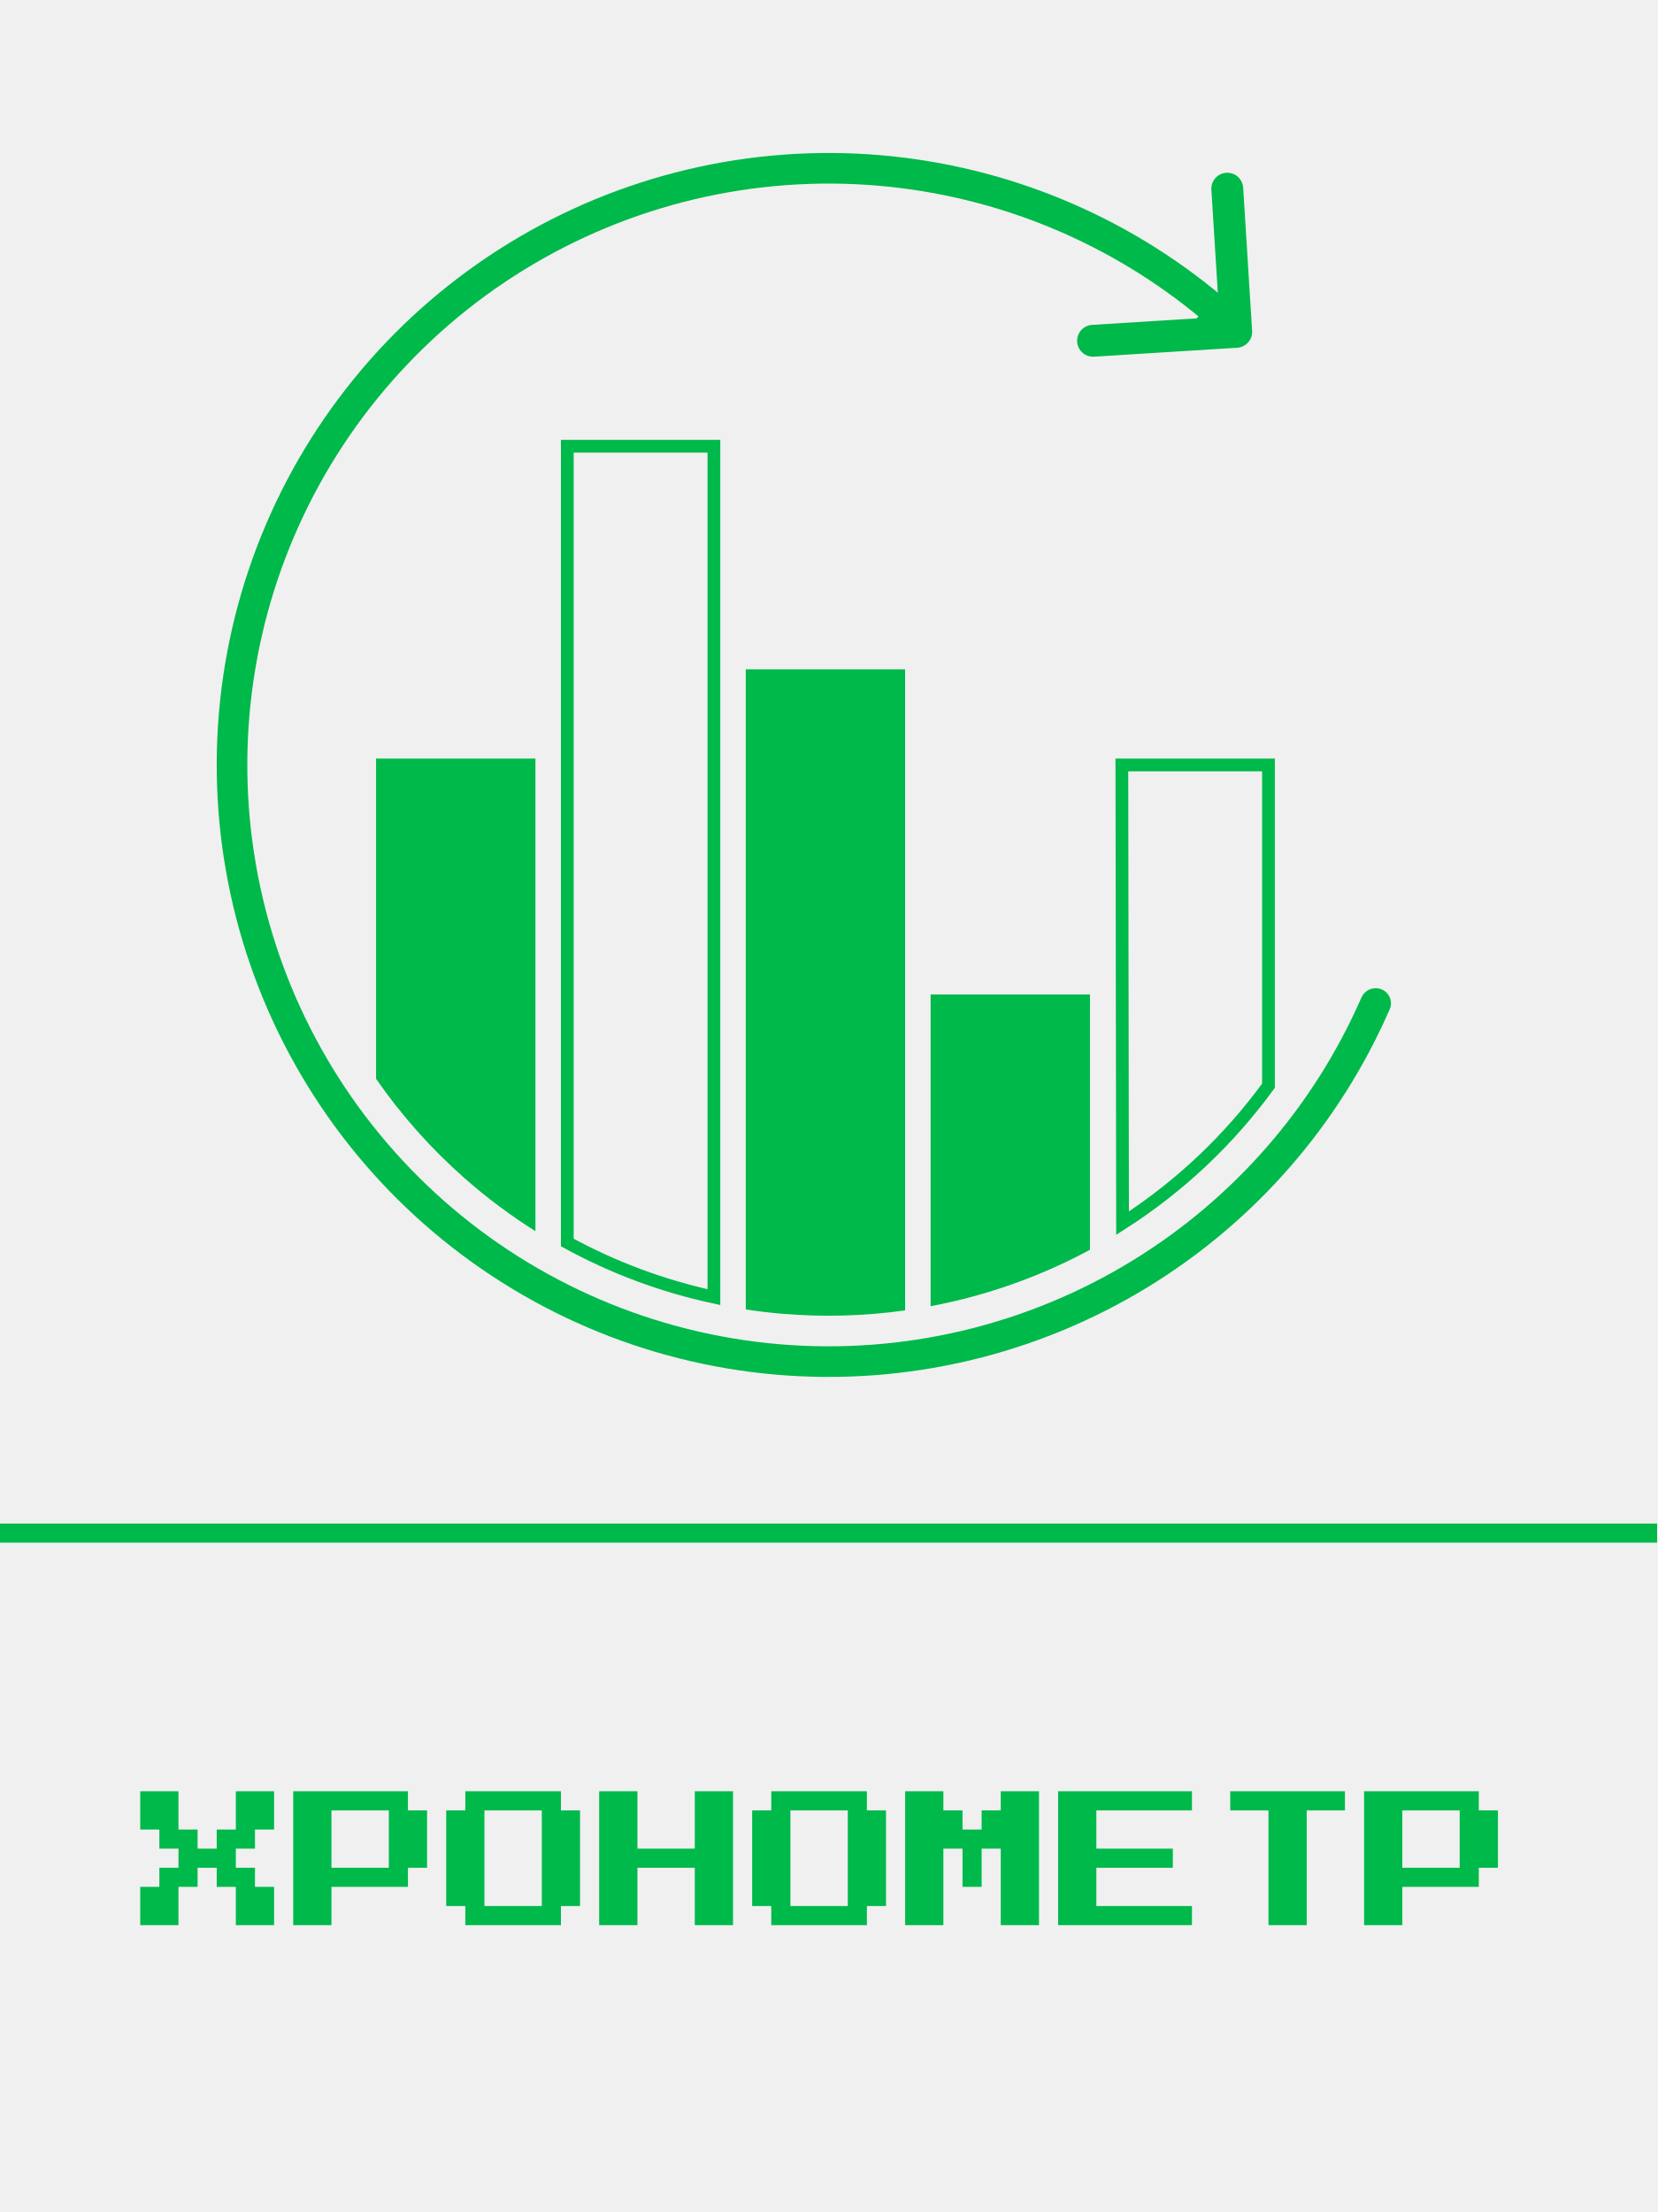
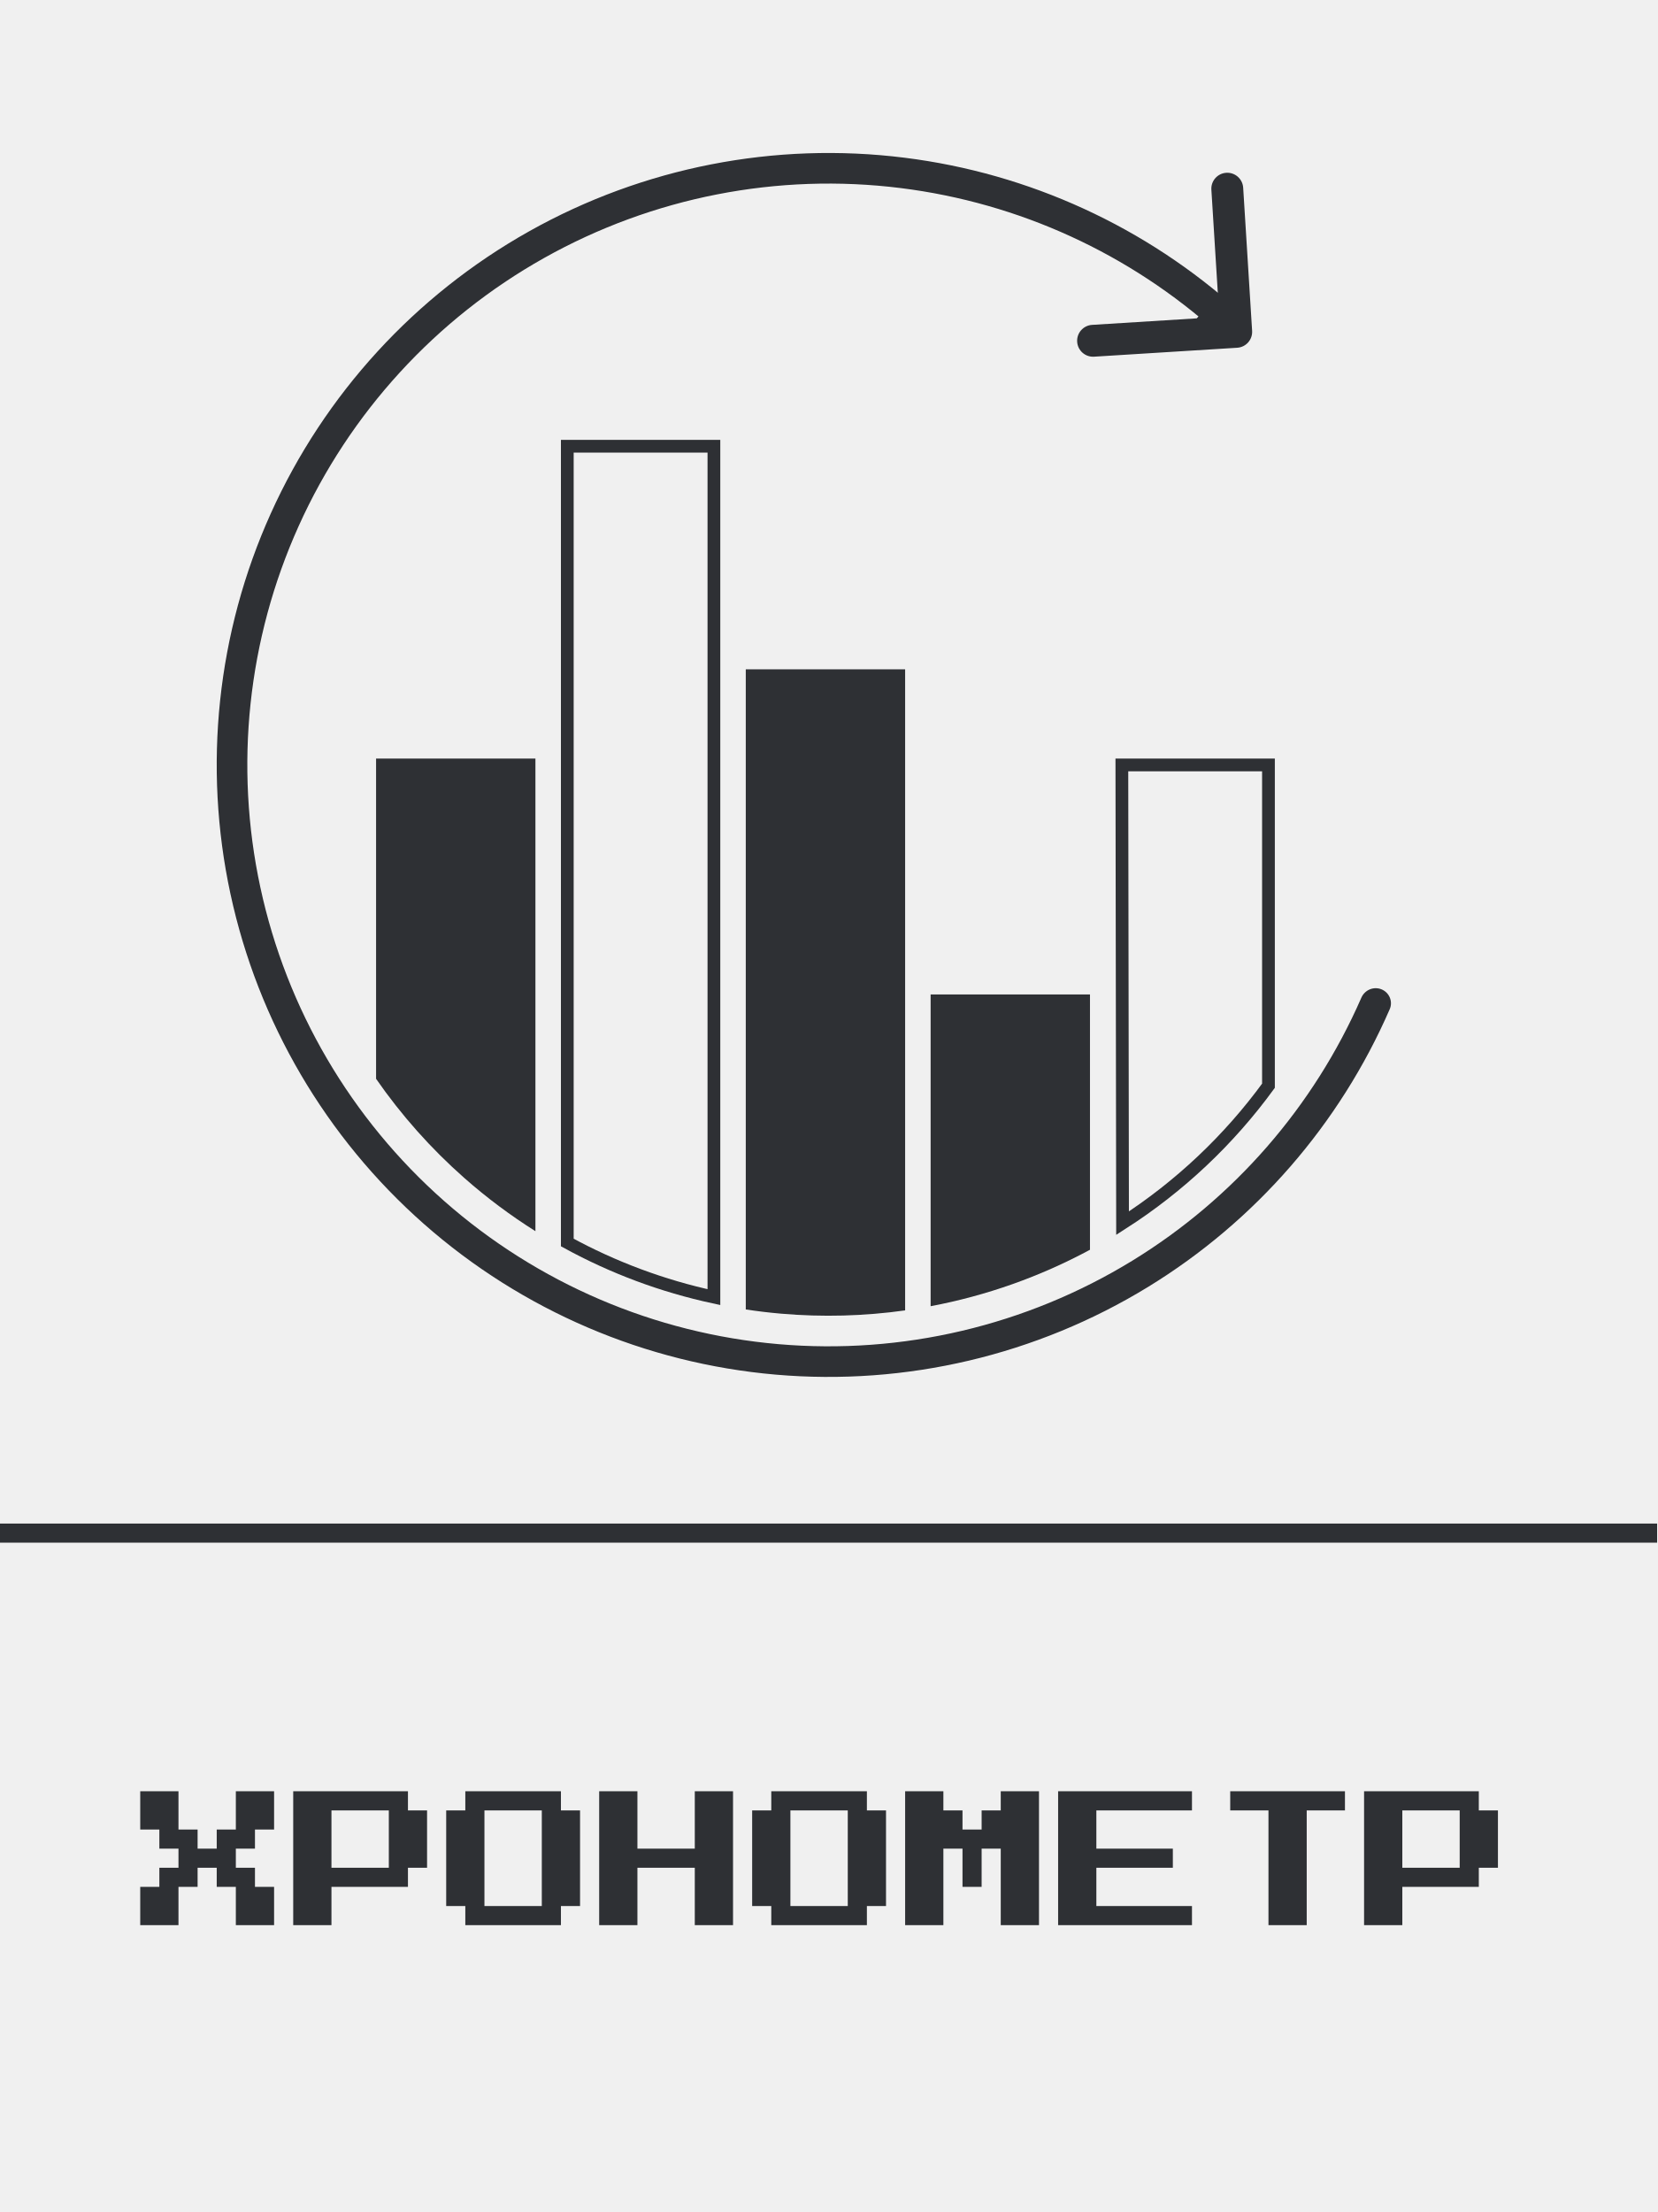
<svg xmlns="http://www.w3.org/2000/svg" width="260" height="347" viewBox="0 0 260 347" fill="none">
-   <g clip-path="url(#clip0_717_170)">
-     <mask id="path-2-inside-1_717_170" fill="white">
+   <g clip-path="url(#clip0_719_285)">
+     <mask id="path-2-inside-1_719_285" fill="white">
      <path d="M0 239H260V347H0V239Z" />
    </mask>
-     <path d="M0 242H260V236H0V242Z" fill="#00B94B" mask="url(#path-2-inside-1_717_170)" />
-     <path d="M22 302V296H25V293H28V290H25V287H22V281H28V287H31V290H34V287H37V281H43V287H40V290H37V293H40V296H43V302H37V296H34V293H31V296H28V302H22ZM46 302V281H64V284H67V293H64V296H52V302H46ZM52 293H61V284H52V293ZM73 302V299H70V284H73V281H88V284H91V299H88V302H73ZM76 299H85V284H76V299ZM94 302V281H100V290H109V281H115V302H109V293H100V302H94ZM121 302V299H118V284H121V281H136V284H139V299H136V302H121ZM124 299H133V284H124V299ZM142 302V281H148V284H151V287H154V284H157V281H163V302H157V290H154V296H151V290H148V302H142ZM166 302V281H187V284H172V290H184V293H172V299H187V302H166ZM199 302V284H193V281H211V284H205V302H199ZM214 302V281H232V284H235V293H232V296H220V302H214ZM220 293H229V284H220V293Z" fill="#00B94B" />
-     <path d="M83.999 119L58.999 119L58.999 169.234C62.952 174.934 67.6 180.171 72.866 184.813C76.365 187.897 80.09 190.677 83.999 193.137L83.999 119Z" fill="#00B94B" />
-     <path d="M141.999 105L116.999 105L116.999 205.416C118.831 205.695 120.675 205.915 122.529 206.076C129.056 206.643 135.586 206.462 141.999 205.563L141.999 105Z" fill="#00B94B" />
-     <path d="M170.999 156L145.999 156L145.999 204.906C154.703 203.266 163.139 200.29 170.999 196.052L170.999 156Z" fill="#00B94B" />
-     <path d="M88.999 70L112 70L112 203.482C103.947 201.745 96.201 198.856 88.999 194.914L88.999 70Z" stroke="#00B94B" stroke-width="2" />
-     <path d="M216.73 155.197C217.958 155.695 218.553 157.097 218.024 158.312C210.168 176.36 196.945 191.577 180.125 201.875C162.622 212.591 142.145 217.415 121.699 215.641C101.253 213.866 81.914 205.586 66.518 192.015C51.123 178.444 40.482 160.296 36.156 140.234C31.831 120.172 34.048 99.252 42.483 80.543C50.919 61.833 65.128 46.32 83.026 36.278C100.924 26.235 121.569 22.194 141.933 24.745C161.502 27.196 179.821 35.612 194.416 48.82C195.398 49.709 195.434 51.231 194.521 52.191V52.191C193.607 53.151 192.09 53.187 191.106 52.298C177.256 39.797 159.887 31.831 141.336 29.507C121.991 27.084 102.378 30.924 85.374 40.464C68.371 50.004 54.873 64.742 46.859 82.516C38.846 100.289 36.739 120.164 40.849 139.222C44.958 158.281 55.067 175.521 69.692 188.414C84.318 201.306 102.69 209.173 122.114 210.858C141.538 212.544 160.991 207.961 177.619 197.781C193.564 188.019 206.106 173.604 213.574 156.507C214.105 155.292 215.502 154.699 216.73 155.197V155.197Z" fill="#00B94B" />
-     <path d="M196.435 51.901C196.521 53.279 195.474 54.466 194.096 54.552L171.639 55.954C170.261 56.04 169.074 54.993 168.988 53.615C168.902 52.237 169.95 51.05 171.328 50.964L191.289 49.718L190.043 29.757C189.957 28.379 191.004 27.192 192.382 27.106C193.76 27.02 194.947 28.067 195.033 29.445L196.435 51.901ZM191.066 46.187L195.594 50.183L192.286 53.932L187.757 49.936L191.066 46.187Z" fill="#00B94B" />
-     <path d="M176.109 191.882L176.001 120L199 120L199 170.321C192.802 178.819 185.054 186.144 176.109 191.882Z" stroke="#00B94B" stroke-width="2" />
+     <path d="M0 242H260V236H0V242Z" fill="#2E3034" mask="url(#path-2-inside-1_719_285)" />
+     <path d="M22 302V296H25V293H28V290H25V287H22V281H28V287H31V290H34V287H37V281H43V287H40V290H37V293H40V296H43V302H37V296H34V293H31V296H28V302H22ZM46 302V281H64V284H67V293H64V296H52V302H46ZM52 293H61V284H52V293ZM73 302V299H70V284H73V281H88V284H91V299H88V302H73ZM76 299H85V284H76V299ZM94 302V281H100V290H109V281H115V302H109V293H100V302H94ZM121 302V299H118V284H121V281H136V284H139V299H136V302H121ZM124 299H133V284H124V299ZM142 302V281H148V284H151V287H154V284H157V281H163V302H157V290H154V296H151V290H148V302H142ZM166 302V281H187V284H172V290H184V293H172V299H187V302H166ZM199 302V284H193V281H211V284H205V302H199ZM214 302V281H232V284H235V293H232V296H220V302H214ZM220 293H229V284H220V293Z" fill="#2E3034" />
+     <path d="M83.999 119L58.999 119L58.999 169.234C62.952 174.934 67.6 180.171 72.866 184.813C76.365 187.897 80.09 190.677 83.999 193.137L83.999 119Z" fill="#2E3034" />
+     <path d="M141.999 105L116.999 105L116.999 205.416C118.831 205.695 120.675 205.915 122.529 206.076C129.056 206.643 135.586 206.462 141.999 205.563L141.999 105Z" fill="#2E3034" />
+     <path d="M170.999 156L145.999 156L145.999 204.906C154.703 203.266 163.139 200.29 170.999 196.052L170.999 156Z" fill="#2E3034" />
+     <path d="M88.999 70L112 70L112 203.482C103.947 201.745 96.201 198.856 88.999 194.914L88.999 70Z" stroke="#2E3034" stroke-width="2" />
+     <path d="M216.73 155.197C217.958 155.695 218.553 157.097 218.024 158.312C210.168 176.36 196.945 191.577 180.125 201.875C162.622 212.591 142.145 217.415 121.699 215.641C101.253 213.866 81.914 205.586 66.518 192.015C51.123 178.444 40.482 160.296 36.156 140.234C31.831 120.172 34.048 99.252 42.483 80.543C50.919 61.833 65.128 46.32 83.026 36.278C100.924 26.235 121.569 22.194 141.933 24.745C161.502 27.196 179.821 35.612 194.416 48.82C195.398 49.709 195.434 51.231 194.521 52.191V52.191C193.607 53.151 192.09 53.187 191.106 52.298C177.256 39.797 159.887 31.831 141.336 29.507C121.991 27.084 102.378 30.924 85.374 40.464C68.371 50.004 54.873 64.742 46.859 82.516C38.846 100.289 36.739 120.164 40.849 139.222C44.958 158.281 55.067 175.521 69.692 188.414C84.318 201.306 102.69 209.173 122.114 210.858C141.538 212.544 160.991 207.961 177.619 197.781C193.564 188.019 206.106 173.604 213.574 156.507C214.105 155.292 215.502 154.699 216.73 155.197V155.197Z" fill="#2E3034" />
+     <path d="M196.435 51.901C196.521 53.279 195.474 54.466 194.096 54.552L171.639 55.954C170.261 56.04 169.074 54.993 168.988 53.615C168.902 52.237 169.95 51.05 171.328 50.964L191.289 49.718L190.043 29.757C189.957 28.379 191.004 27.192 192.382 27.106C193.76 27.02 194.947 28.067 195.033 29.445L196.435 51.901ZM191.066 46.187L195.594 50.183L192.286 53.932L187.757 49.936L191.066 46.187Z" fill="#2E3034" />
+     <path d="M176.109 191.882L176.001 120L199 120L199 170.321C192.802 178.819 185.054 186.144 176.109 191.882Z" stroke="#2E3034" stroke-width="2" />
  </g>
  <defs>
-     <clipPath id="clip0_717_170">
+     <clipPath id="clip0_719_285">
      <rect width="260" height="346.66" rx="10" fill="white" />
    </clipPath>
  </defs>
</svg>
